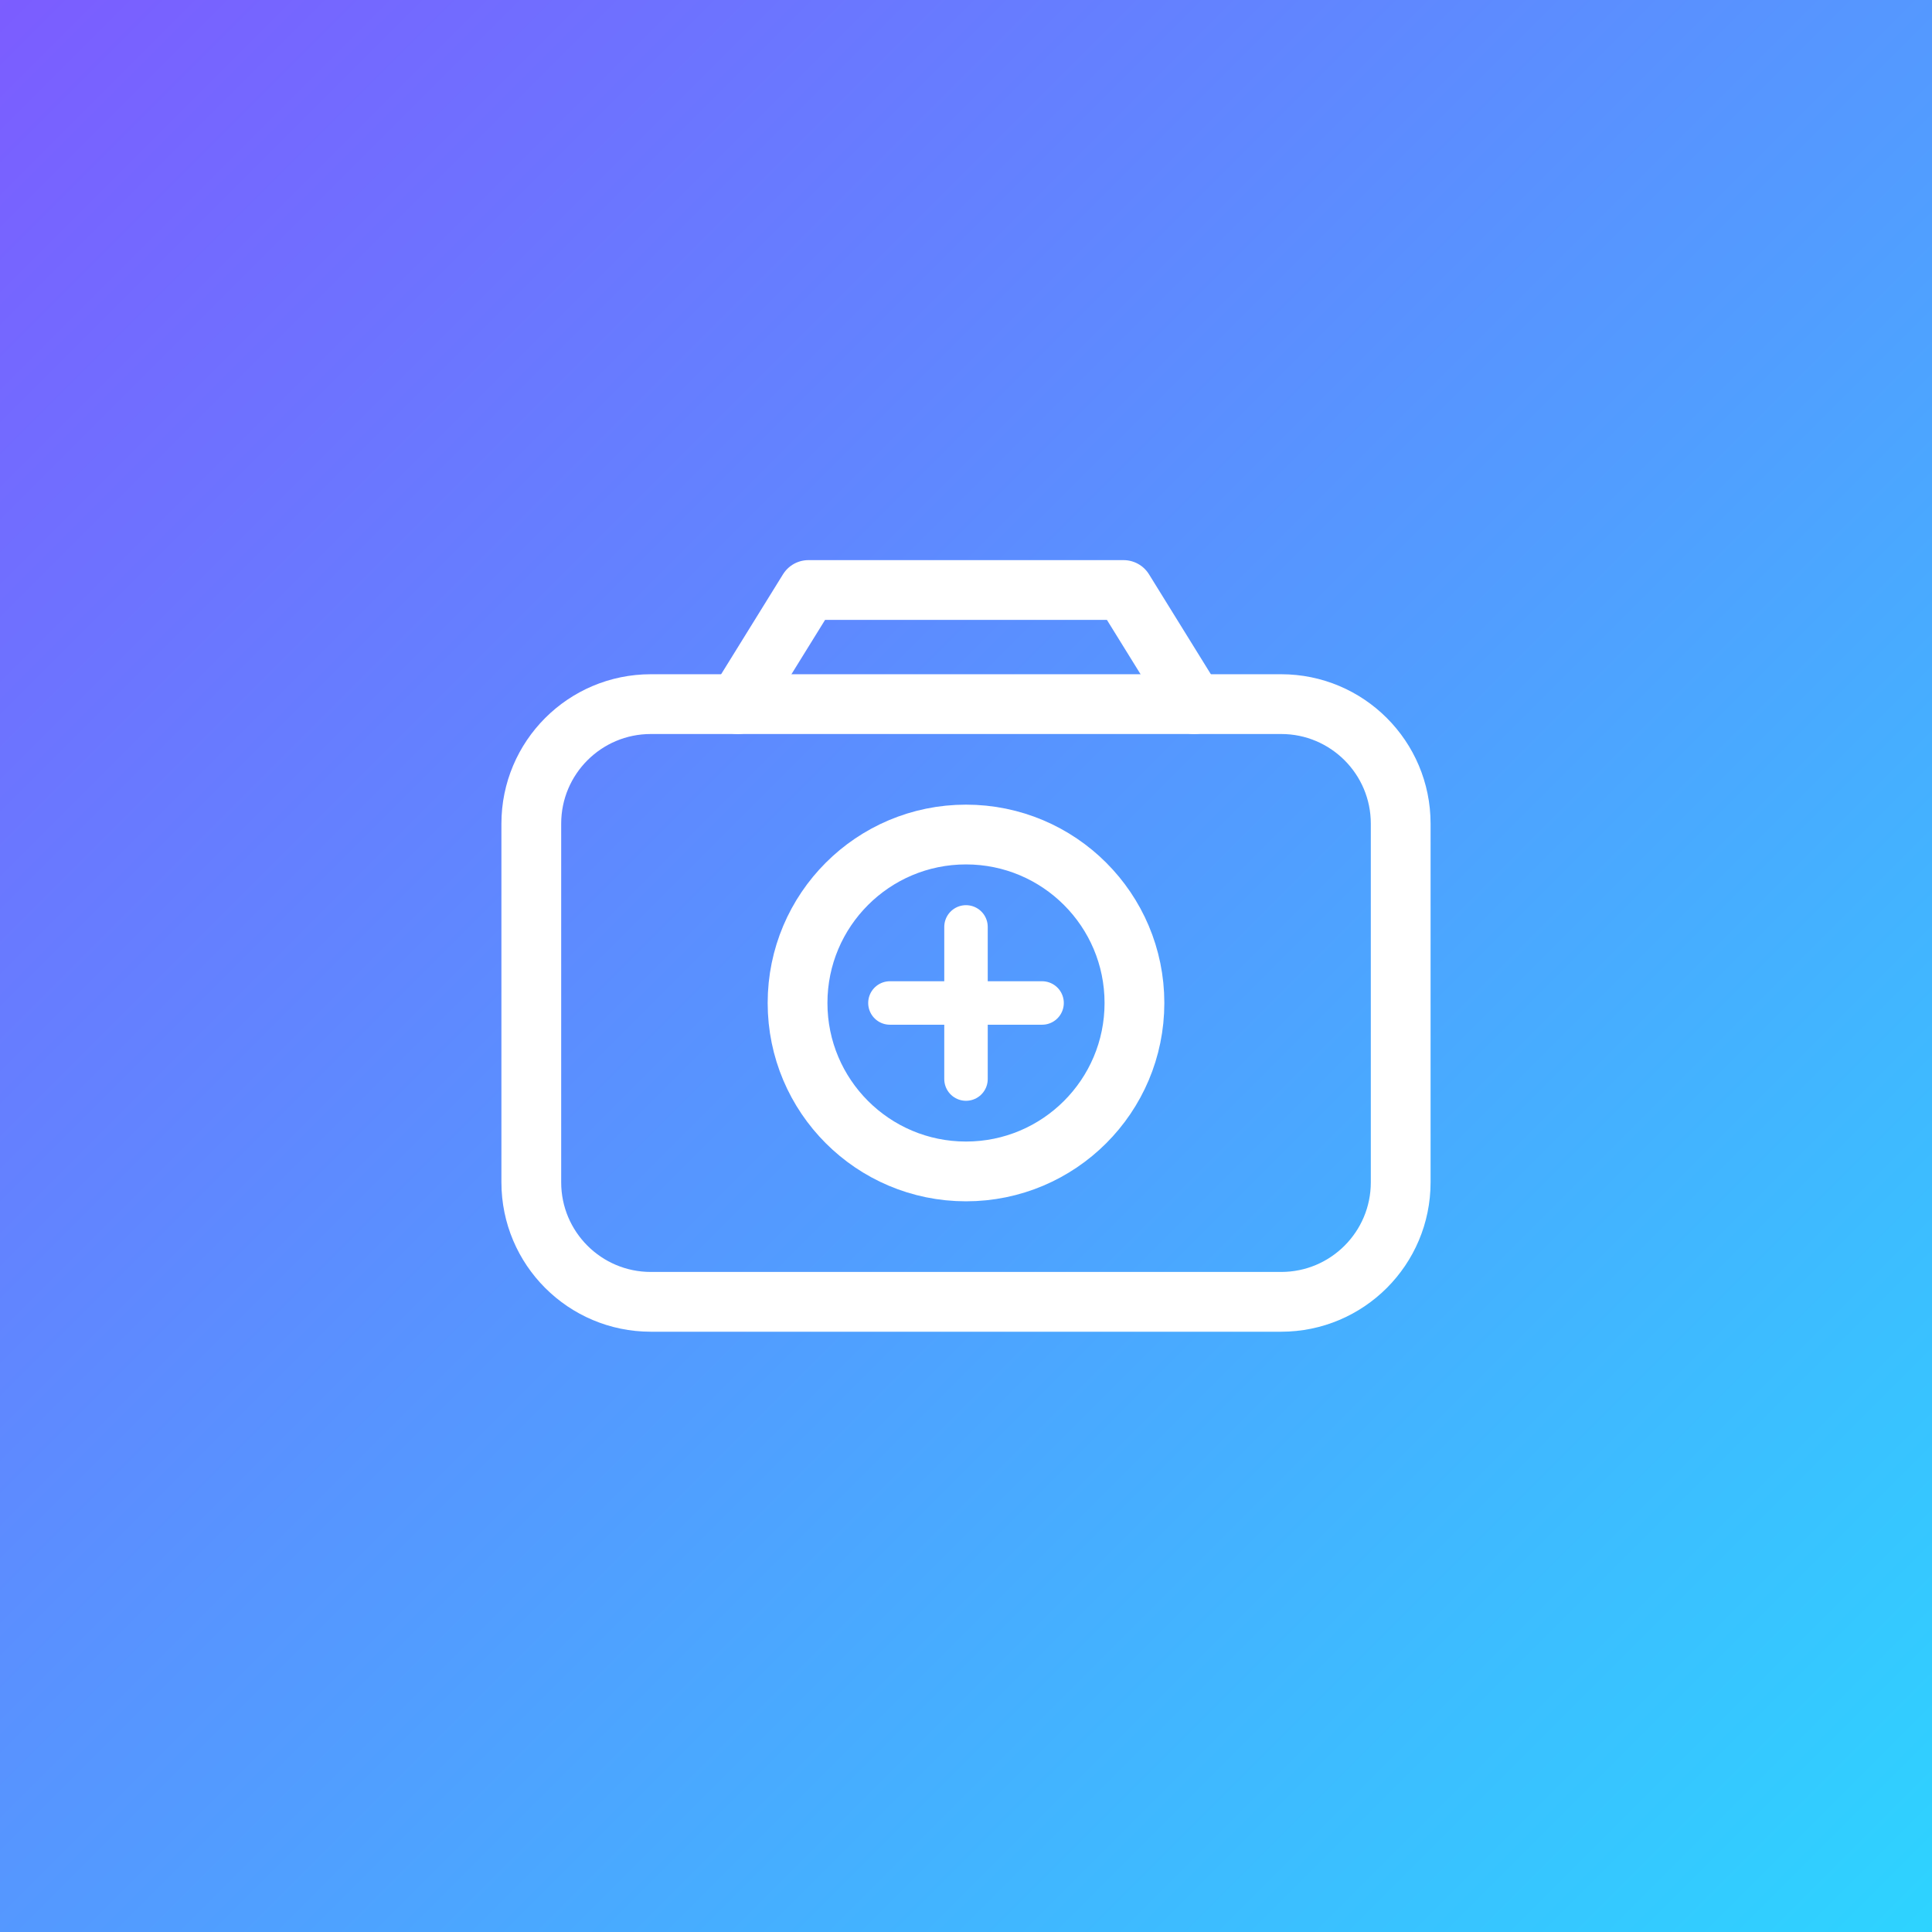
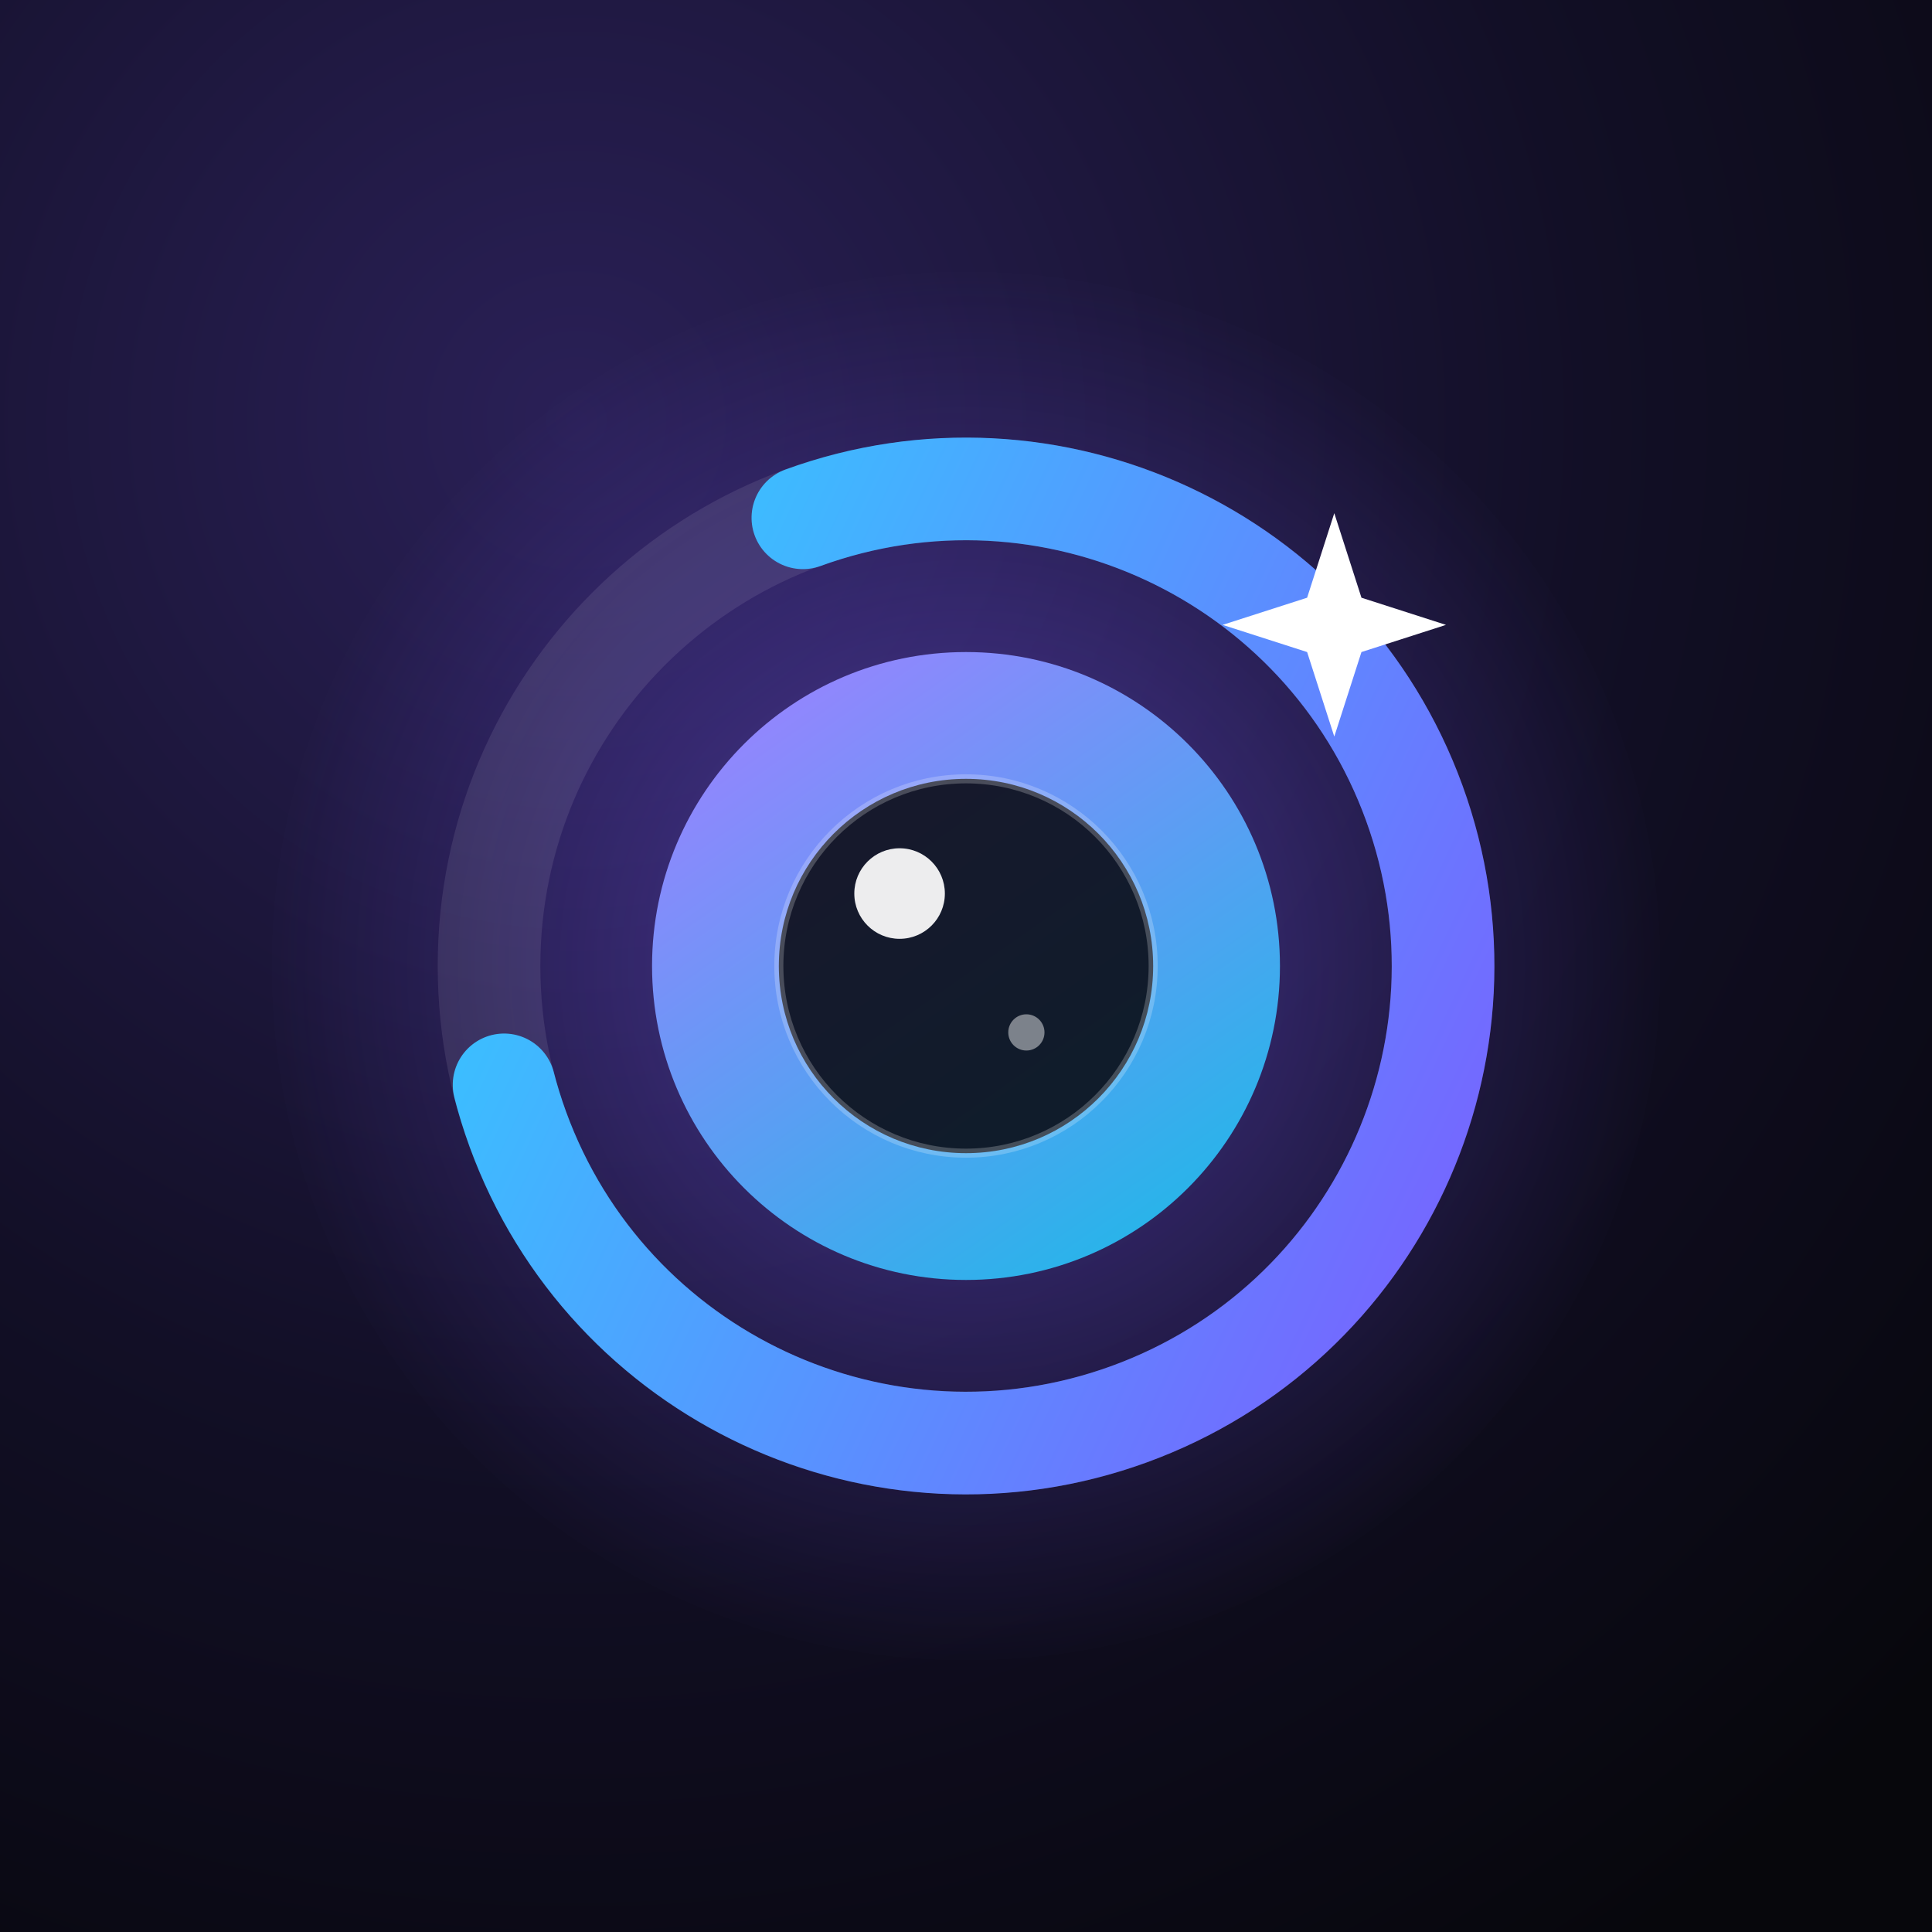
<svg xmlns="http://www.w3.org/2000/svg" viewBox="0 0 512 512">
  <defs>
-     <linearGradient id="bg" x1="0%" y1="0%" x2="100%" y2="100%">
+     <radialGradient id="bg" cx="30%" cy="22%" r="95%">
+       <stop offset="0%" stop-color="#2A2057" />
+       <stop offset="55%" stop-color="#120F26" />
+       <stop offset="100%" stop-color="#07070C" />
+     </radialGradient>
+     <linearGradient id="ring" x1="0%" y1="100%" x2="100%" y2="0%">
      <stop offset="0%" stop-color="#7C5CFF" />
      <stop offset="100%" stop-color="#2DD4FF" />
    </linearGradient>
+     <linearGradient id="lens" x1="15%" y1="0%" x2="85%" y2="100%">
+       <stop offset="0%" stop-color="#9B82FF" />
+       <stop offset="100%" stop-color="#1FB8E8" />
+     </linearGradient>
+     <radialGradient id="glow" cx="50%" cy="50%" r="50%">
+       <stop offset="0%" stop-color="#7C5CFF" stop-opacity="0.45" />
+       <stop offset="100%" stop-color="#7C5CFF" stop-opacity="0" />
+     </radialGradient>
  </defs>
  <rect width="512" height="512" fill="url(#bg)" />
-   <g transform="translate(256 237) scale(0.72)" fill="none" stroke="#fff" stroke-width="22" stroke-linecap="round" stroke-linejoin="round">
-     <rect x="-160" y="-70" width="320" height="220" rx="44" />
-     <path d="M-84 -70L-58 -112H58L84 -70" />
-     <circle cx="0" cy="40" r="62" />
-     <path d="M0 12v56M-28 40h56" stroke-width="16" />
+   <g transform="translate(256 256) scale(0.8)">
+     <circle r="230" fill="url(#glow)" />
+     <circle r="158" fill="none" stroke="#FFFFFF" stroke-opacity="0.09" stroke-width="34" />
+     <circle r="158" fill="none" stroke="url(#ring)" stroke-width="34" stroke-linecap="round" stroke-dasharray="760 1000" transform="rotate(-110)" />
+     <circle r="104" fill="url(#lens)" />
+     <circle r="62" fill="#0A0A12" fill-opacity="0.88" />
+     <circle r="62" fill="none" stroke="#FFFFFF" stroke-opacity="0.22" stroke-width="3" />
+     <circle cx="-22" cy="-24" r="15" fill="#FFFFFF" fill-opacity="0.92" />
+     <circle cx="20" cy="22" r="6" fill="#FFFFFF" fill-opacity="0.45" />
+     <path d="M122 -150 l9 28 28 9 -28 9 -9 28 -9 -28 -28 -9 28 -9z" fill="#FFFFFF" />
  </g>
</svg>
